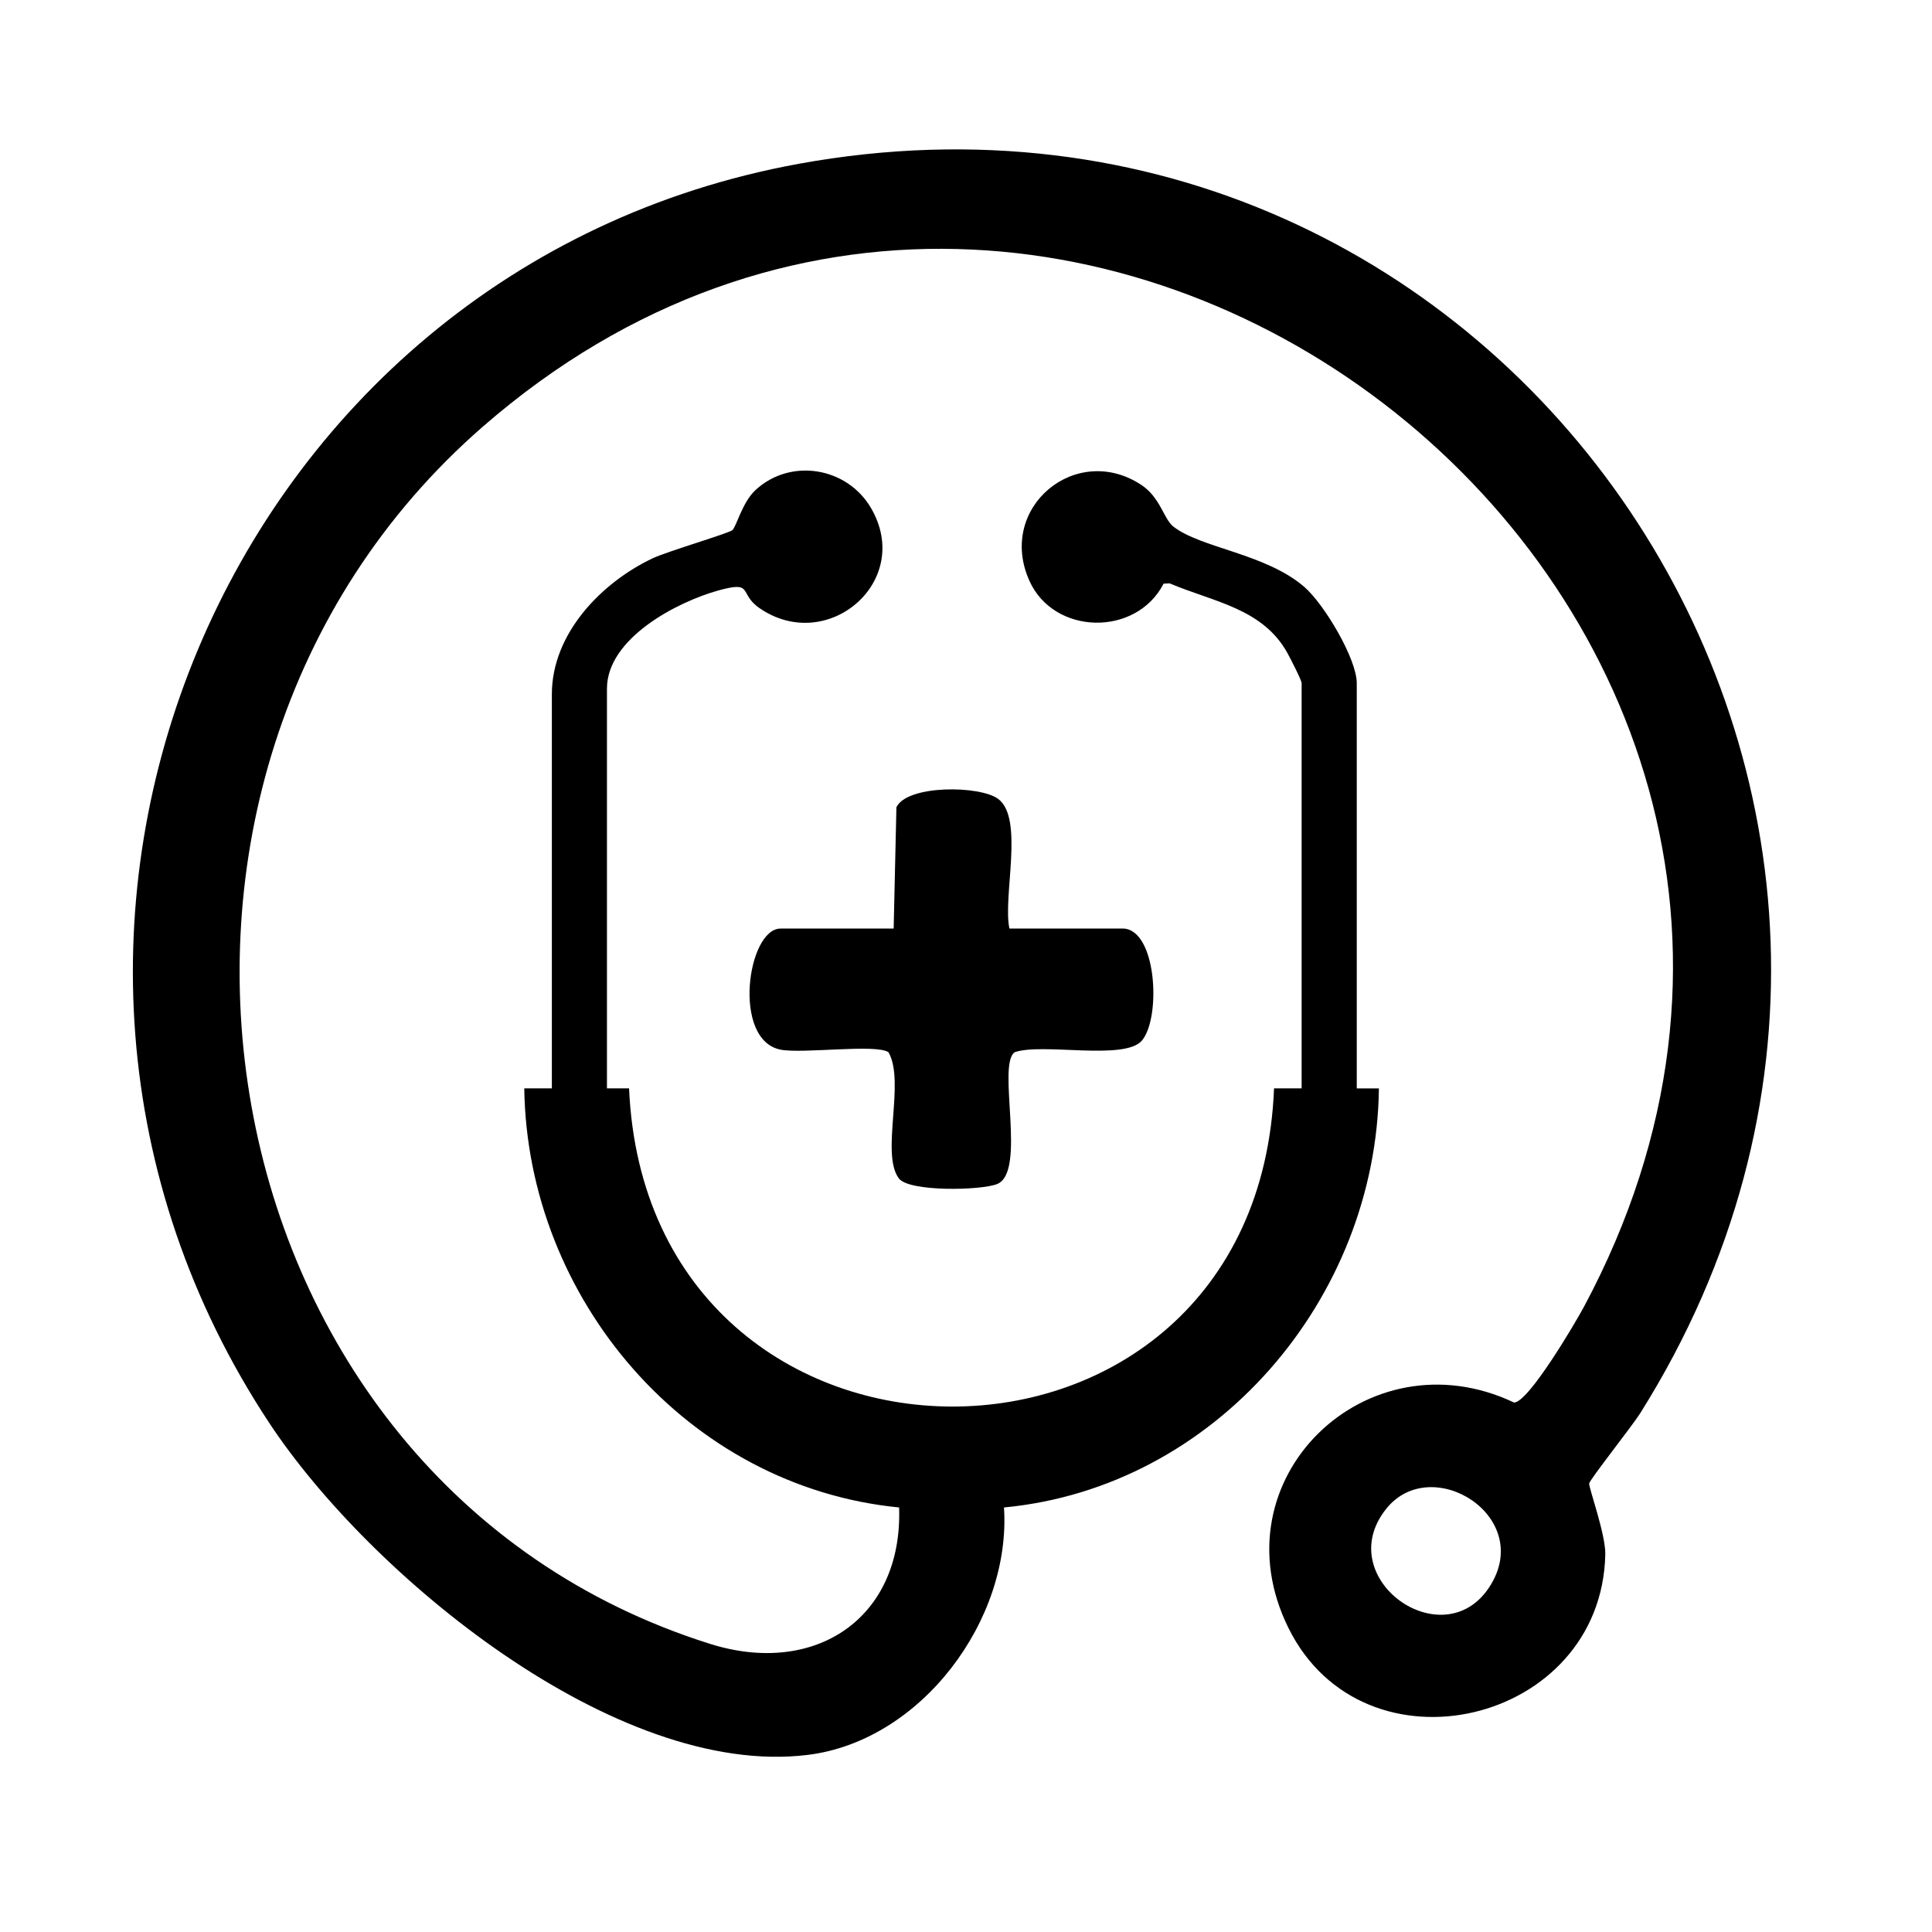
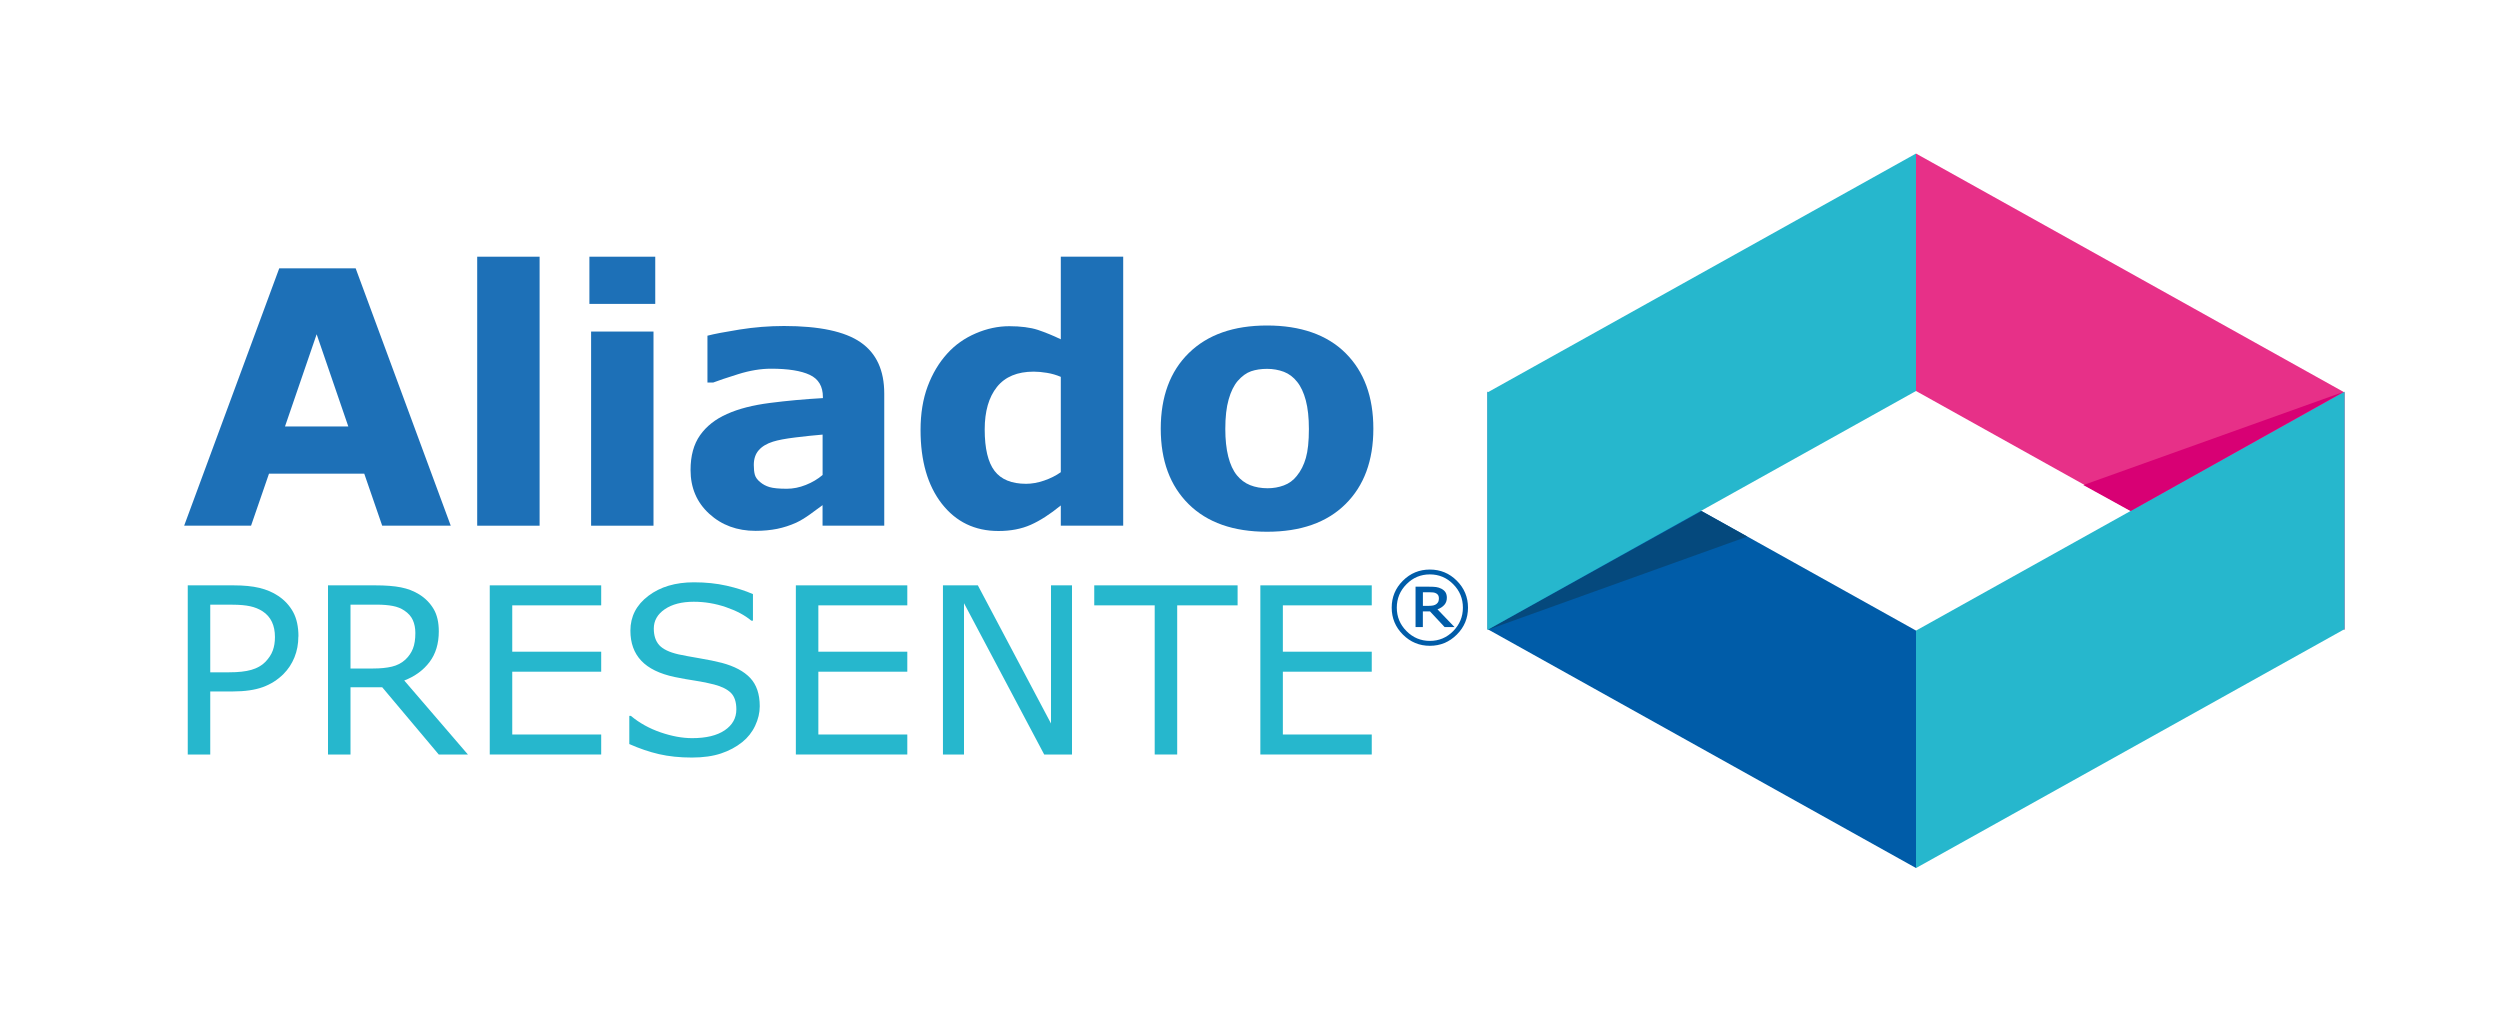
- <svg xmlns="http://www.w3.org/2000/svg" id="Capa_1" version="1.1" viewBox="0 0 500 500">
-   <path d="M351.14,281.68h5.72c-.66,54.46-42.31,103.28-97.03,108.45,1.91,29.01-21.33,60.43-50.82,64.04-49.72,6.09-113.37-46.65-139.28-85.84C-13.72,242.09,58.09,69.48,206.73,42.39c183.59-33.45,317.19,165.03,217.76,323.35-2.02,3.22-12.99,17.07-13.21,18.17-.18.92,4.27,13.18,4.17,18.32-.91,44.06-62.45,58.58-81.99,19.11-19.11-38.59,20.37-76.42,58.38-58.36,3.75-.05,15.84-20.61,18.04-24.7C506.55,158.01,278.01-22.86,124.95,110.42c-104.66,91.13-74.56,273.1,58.87,315.03,26.99,8.48,49.85-6.48,48.87-35.32-54.81-5.36-96.23-53.93-97.01-108.46h7.14s0-102.01,0-102.01c0-15.74,12.91-28.96,26.15-35.2,3.62-1.71,19.79-6.5,20.57-7.26,1.11-1.06,2.55-7.21,6-10.39,9.08-8.37,23.62-5.91,29.81,4.56,11.24,19.01-11.23,38.19-28.84,25.98-5.48-3.8-1.29-7.12-10.63-4.53-10.67,2.97-28.8,12.38-28.8,25.41v103.44h5.72c4.87,109.64,162.51,109.95,166.92,0h7.14s0-104.86,0-104.86c0-.76-2.9-6.38-3.65-7.76-6.4-11.63-19.21-13.28-30.52-18.08l-1.55.08c-7.1,13.79-28.42,13.39-34.75-.78-8.46-18.93,12.13-35.95,29.02-24.75,4.87,3.23,5.77,8.78,8.21,10.72,7.03,5.58,23.91,6.99,33.92,15.64,5.1,4.4,13.59,18.58,13.59,24.94v104.87ZM358.71,390.53c-14.22,17.9,14.65,38.5,26.68,20.28s-14.94-35.07-26.68-20.28Z" />
-   <path d="M261.25,240.3h29.25c8.85,0,10.05,22.9,5.07,28.95-4.42,5.36-25.9.54-32.98,3.07-4.66,3.25,3.18,30.95-4.51,34.1-4.09,1.68-22.82,2.08-25.46-1.45-4.79-6.42,1.72-24.89-2.67-32.65-3.17-2.21-22.09.43-27.88-.66-12.71-2.4-8.67-31.35-.04-31.35h29.25l.71-31.39c2.79-5.86,21.71-5.68,26.38-2.13,6.72,5.11,1.1,25.29,2.87,33.52Z" />
+ <svg xmlns="http://www.w3.org/2000/svg" id="Capa_1" version="1.1" viewBox="0 0 500 204.74">
+   <defs>
+     <style>
+       .st0 {
+         fill: #26b7cd;
+       }
+ 
+       .st1 {
+         fill: none;
+       }
+ 
+       .st2 {
+         fill: #d80074;
+       }
+ 
+       .st3 {
+         fill: #05497d;
+       }
+ 
+       .st4 {
+         fill: #1d70b7;
+       }
+ 
+       .st5 {
+         fill: #e73088;
+       }
+ 
+       .st6 {
+         fill: #005ca8;
+       }
+     </style>
+   </defs>
+   <path class="st4" d="M90.15,105.14h-13.71l-3.59-10.41h-19.05l-3.59,10.41h-13.38l19.02-51.48h15.28l19.02,51.48ZM69.66,85.29l-6.33-18.44-6.33,18.44h12.67Z" />
+   <rect class="st4" x="95.44" y="51.34" width="12.48" height="53.8" />
+   <path class="st4" d="M131.05,60.78h-13.17v-9.44h13.17v9.44ZM130.7,105.14h-12.48v-38.83h12.48v38.83Z" />
+   <path class="st4" d="M164.52,101.02c-.67.51-1.5,1.12-2.49,1.83-.99.71-1.92,1.28-2.8,1.69-1.22.55-2.49.96-3.8,1.23-1.31.26-2.76.4-4.32.4-3.69,0-6.78-1.14-9.27-3.42-2.49-2.28-3.73-5.2-3.73-8.75,0-2.83.63-5.15,1.9-6.95,1.27-1.8,3.06-3.22,5.39-4.25,2.3-1.04,5.16-1.77,8.57-2.21,3.41-.44,6.95-.76,10.61-.97v-.21c0-2.14-.88-3.62-2.63-4.44-1.75-.82-4.33-1.23-7.74-1.23-2.05,0-4.24.36-6.57,1.09-2.33.73-4,1.29-5.01,1.68h-1.14v-9.37c1.31-.35,3.45-.75,6.41-1.23,2.96-.47,5.93-.71,8.9-.71,7.08,0,12.19,1.09,15.33,3.27,3.15,2.18,4.72,5.59,4.72,10.25v26.41h-12.34v-4.11ZM164.52,94.98v-8.06c-1.68.14-3.5.33-5.46.57-1.96.24-3.45.52-4.46.84-1.24.39-2.2.96-2.85,1.71-.66.75-.99,1.73-.99,2.95,0,.8.07,1.46.21,1.96s.48.99,1.04,1.45c.53.46,1.16.8,1.9,1.02.74.22,1.89.33,3.46.33,1.24,0,2.51-.25,3.79-.76,1.28-.51,2.4-1.17,3.37-2" />
+   <path class="st4" d="M224.64,105.14h-12.48v-4.05c-2.14,1.75-4.14,3.04-6.01,3.87s-4.02,1.24-6.46,1.24c-4.72,0-8.49-1.82-11.33-5.46-2.83-3.64-4.25-8.55-4.25-14.73,0-3.3.48-6.22,1.43-8.76.96-2.55,2.26-4.73,3.92-6.55,1.56-1.73,3.46-3.07,5.7-4.03,2.23-.96,4.47-1.43,6.7-1.43s4.23.25,5.72.74c1.48.5,3.01,1.12,4.58,1.88v-16.53h12.48v53.8ZM212.16,94.45v-19.08c-.87-.37-1.79-.64-2.76-.8-.97-.16-1.85-.24-2.66-.24-3.27,0-5.72,1.02-7.35,3.06-1.63,2.04-2.45,4.88-2.45,8.5,0,3.81.66,6.57,1.97,8.29,1.31,1.72,3.42,2.58,6.31,2.58,1.13,0,2.32-.21,3.59-.64,1.26-.43,2.38-.99,3.35-1.68" />
+   <path class="st4" d="M274.67,85.74c0,6.38-1.86,11.42-5.58,15.09-3.72,3.68-8.95,5.52-15.68,5.52s-11.96-1.84-15.68-5.52c-3.72-3.68-5.58-8.71-5.58-15.09s1.87-11.48,5.62-15.14c3.75-3.67,8.96-5.5,15.64-5.5s12.01,1.84,15.71,5.53c3.7,3.69,5.55,8.72,5.55,15.11M259.36,95.18c.81-.99,1.41-2.18,1.81-3.58.4-1.39.61-3.32.61-5.79,0-2.28-.21-4.19-.62-5.74-.41-1.54-.99-2.78-1.73-3.7-.74-.94-1.62-1.61-2.66-2.01-1.04-.39-2.16-.59-3.35-.59s-2.26.16-3.2.48c-.93.32-1.83.97-2.68,1.94-.76.9-1.37,2.13-1.81,3.7-.45,1.57-.67,3.54-.67,5.91,0,2.12.2,3.96.59,5.51.39,1.56.97,2.81,1.73,3.75.74.9,1.62,1.56,2.65,1.97,1.02.41,2.2.62,3.51.62,1.13,0,2.21-.19,3.23-.57,1.03-.38,1.9-1.02,2.61-1.92" />
+   <path class="st0" d="M59.67,127.3c0,1.5-.26,2.89-.78,4.17-.52,1.28-1.25,2.39-2.19,3.33-1.17,1.17-2.54,2.04-4.13,2.62-1.59.58-3.6.87-6.02.87h-4.5v12.61h-4.5v-33.83h9.18c2.03,0,3.75.17,5.16.51,1.41.34,2.66.87,3.75,1.6,1.29.86,2.28,1.94,2.99,3.23.7,1.29,1.06,2.92,1.06,4.88M54.99,127.41c0-1.17-.2-2.18-.61-3.04-.41-.86-1.03-1.57-1.86-2.11-.73-.47-1.56-.81-2.49-1.01-.93-.2-2.11-.31-3.53-.31h-4.45v13.52h3.79c1.82,0,3.29-.16,4.43-.49,1.14-.33,2.06-.84,2.77-1.56.71-.73,1.22-1.49,1.51-2.29.3-.8.44-1.7.44-2.7" />
+   <path class="st0" d="M93.59,150.9h-5.84l-11.31-13.45h-6.34v13.45h-4.5v-33.83h9.47c2.04,0,3.75.13,5.11.4,1.36.27,2.59.74,3.68,1.42,1.23.77,2.18,1.75,2.87,2.92.69,1.17,1.03,2.66,1.03,4.46,0,2.44-.61,4.48-1.84,6.12-1.23,1.64-2.92,2.88-5.07,3.71l12.72,14.79ZM83.07,126.59c0-.97-.17-1.83-.51-2.58-.34-.75-.91-1.38-1.69-1.9-.65-.44-1.42-.75-2.32-.92-.89-.17-1.95-.26-3.16-.26h-5.29v12.77h4.54c1.42,0,2.67-.12,3.73-.37,1.06-.25,1.96-.72,2.7-1.4.68-.64,1.18-1.37,1.51-2.19.33-.82.49-1.87.49-3.15" />
+   <polygon class="st0" points="120.24 150.9 97.95 150.9 97.95 117.07 120.24 117.07 120.24 121.07 102.45 121.07 102.45 130.34 120.24 130.34 120.24 134.34 102.45 134.34 102.45 146.9 120.24 146.9 120.24 150.9" />
+   <path class="st0" d="M151.95,141.24c0,1.32-.31,2.62-.92,3.91-.61,1.29-1.47,2.38-2.58,3.27-1.21.97-2.62,1.73-4.24,2.27-1.61.54-3.56.82-5.83.82-2.44,0-4.63-.23-6.58-.68-1.95-.45-3.93-1.13-5.94-2.02v-5.63h.32c1.71,1.42,3.69,2.52,5.93,3.29,2.24.77,4.35,1.16,6.32,1.16,2.79,0,4.96-.52,6.51-1.57,1.55-1.05,2.33-2.44,2.33-4.18,0-1.5-.37-2.6-1.1-3.32-.73-.71-1.85-1.27-3.35-1.66-1.14-.3-2.37-.55-3.69-.75-1.33-.2-2.73-.45-4.21-.75-3-.64-5.22-1.72-6.67-3.26-1.45-1.54-2.17-3.54-2.17-6.01,0-2.83,1.2-5.15,3.59-6.96,2.39-1.81,5.43-2.71,9.11-2.71,2.38,0,4.56.23,6.54.68,1.98.45,3.74,1.01,5.27,1.68v5.32h-.32c-1.29-1.09-2.98-1.99-5.08-2.71-2.1-.72-4.24-1.08-6.44-1.08-2.41,0-4.34.5-5.8,1.5-1.46,1-2.19,2.29-2.19,3.86,0,1.41.36,2.51,1.09,3.32.73.8,2.01,1.42,3.84,1.84.97.21,2.35.47,4.13.77,1.79.3,3.3.61,4.54.93,2.51.67,4.41,1.67,5.68,3.02,1.27,1.35,1.91,3.23,1.91,5.66" />
+   <polygon class="st0" points="181.46 150.9 159.17 150.9 159.17 117.07 181.46 117.07 181.46 121.07 163.67 121.07 163.67 130.34 181.46 130.34 181.46 134.34 163.67 134.34 163.67 146.9 181.46 146.9 181.46 150.9" />
+   <polygon class="st0" points="214.4 150.9 208.84 150.9 192.8 120.64 192.8 150.9 188.59 150.9 188.59 117.07 195.57 117.07 210.2 144.7 210.2 117.07 214.4 117.07 214.4 150.9" />
+   <polygon class="st0" points="247.52 121.07 235.44 121.07 235.44 150.9 230.94 150.9 230.94 121.07 218.85 121.07 218.85 117.07 247.52 117.07 247.52 121.07" />
+   <polygon class="st0" points="274.35 150.9 252.07 150.9 252.07 117.07 274.35 117.07 274.35 121.07 256.57 121.07 256.57 130.34 274.35 130.34 274.35 134.34 256.57 134.34 256.57 146.9 274.35 146.9 274.35 150.9" />
+   <path class="st6" d="M293.6,121.53c0,2.1-.74,3.9-2.24,5.39-1.49,1.49-3.29,2.24-5.39,2.24s-3.9-.75-5.39-2.24c-1.49-1.49-2.24-3.29-2.24-5.39s.74-3.9,2.24-5.39c1.49-1.49,3.29-2.23,5.39-2.23s3.9.74,5.39,2.23c1.49,1.49,2.24,3.29,2.24,5.39M292.58,121.53c0-1.82-.64-3.39-1.94-4.69-1.29-1.31-2.85-1.96-4.67-1.96s-3.38.65-4.67,1.96c-1.29,1.3-1.94,2.87-1.94,4.69s.64,3.39,1.94,4.69c1.29,1.3,2.85,1.96,4.67,1.96s3.38-.65,4.67-1.96c1.29-1.31,1.94-2.87,1.94-4.69M290.89,125.41h-1.97l-2.92-3.13h-1.43v3.13h-1.46v-8.07h2.75c.55,0,1.01.02,1.37.07.36.05.71.16,1.06.34.37.2.64.44.82.73.17.29.26.64.26,1.07,0,.57-.17,1.05-.5,1.42-.33.38-.79.68-1.37.9l3.39,3.53ZM287.78,119.65c0-.21-.04-.4-.12-.56-.08-.16-.22-.3-.41-.41-.18-.1-.38-.16-.58-.19-.21-.03-.46-.04-.78-.04h-1.31v2.72h1.12c.36,0,.68-.03.94-.08.26-.06.48-.15.65-.29.18-.15.31-.31.38-.48.07-.18.11-.4.11-.66" />
+   <polyline class="st5" points="468.92 78.5 383.2 30.71 383.2 78.2 468.92 125.99" />
+   <polygon class="st6" points="297.5 125.82 383.21 173.61 383.21 126.12 297.5 78.33 297.5 125.82" />
+   <polyline class="st0" points="468.92 125.82 383.2 173.61 383.2 126.12 468.92 78.33" />
+   <polygon class="st3" points="297.48 125.99 349.45 107.32 340.32 102.24 297.48 125.99" />
+   <polygon class="st0" points="383.2 78.2 297.48 125.99 297.48 78.5 383.2 30.71 383.2 78.2" />
+   <polyline class="st2" points="468.72 78.37 416.67 97.01 426.11 102.21 468.72 78.37" />
+   <polyline class="st1" points="485 193.17 16 193.17 16 11.83 485 11.83" />
</svg>
